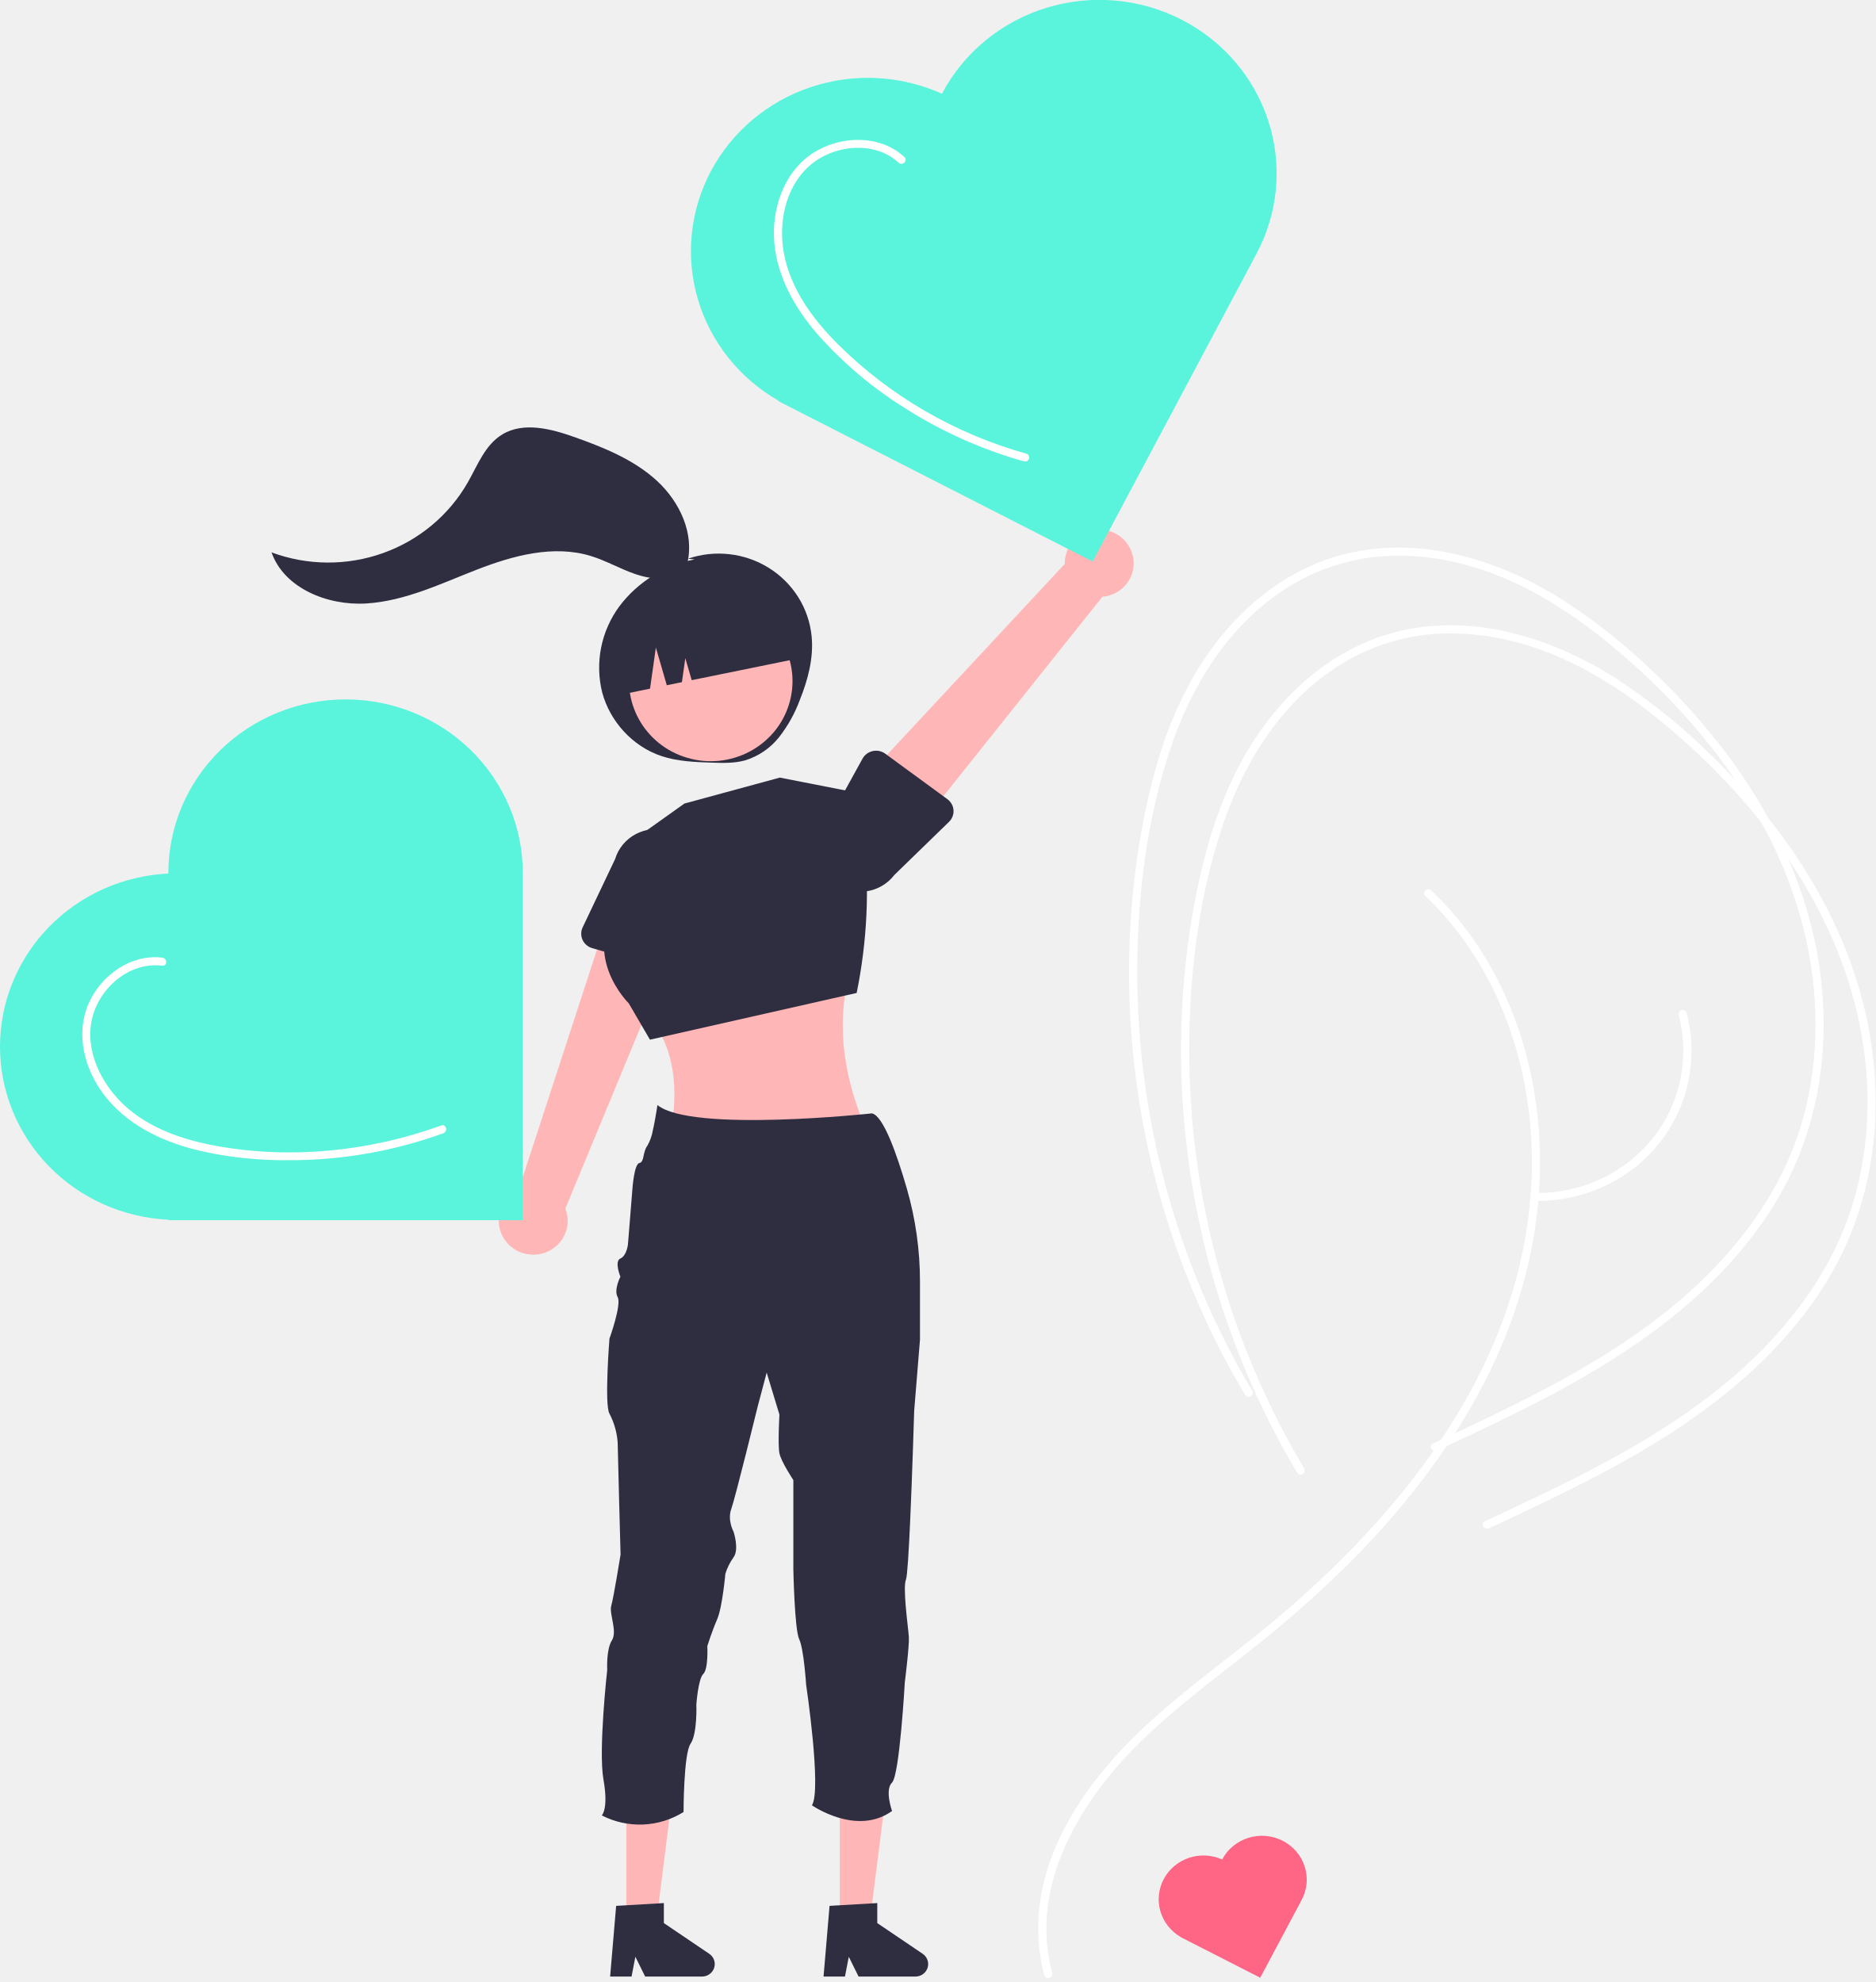
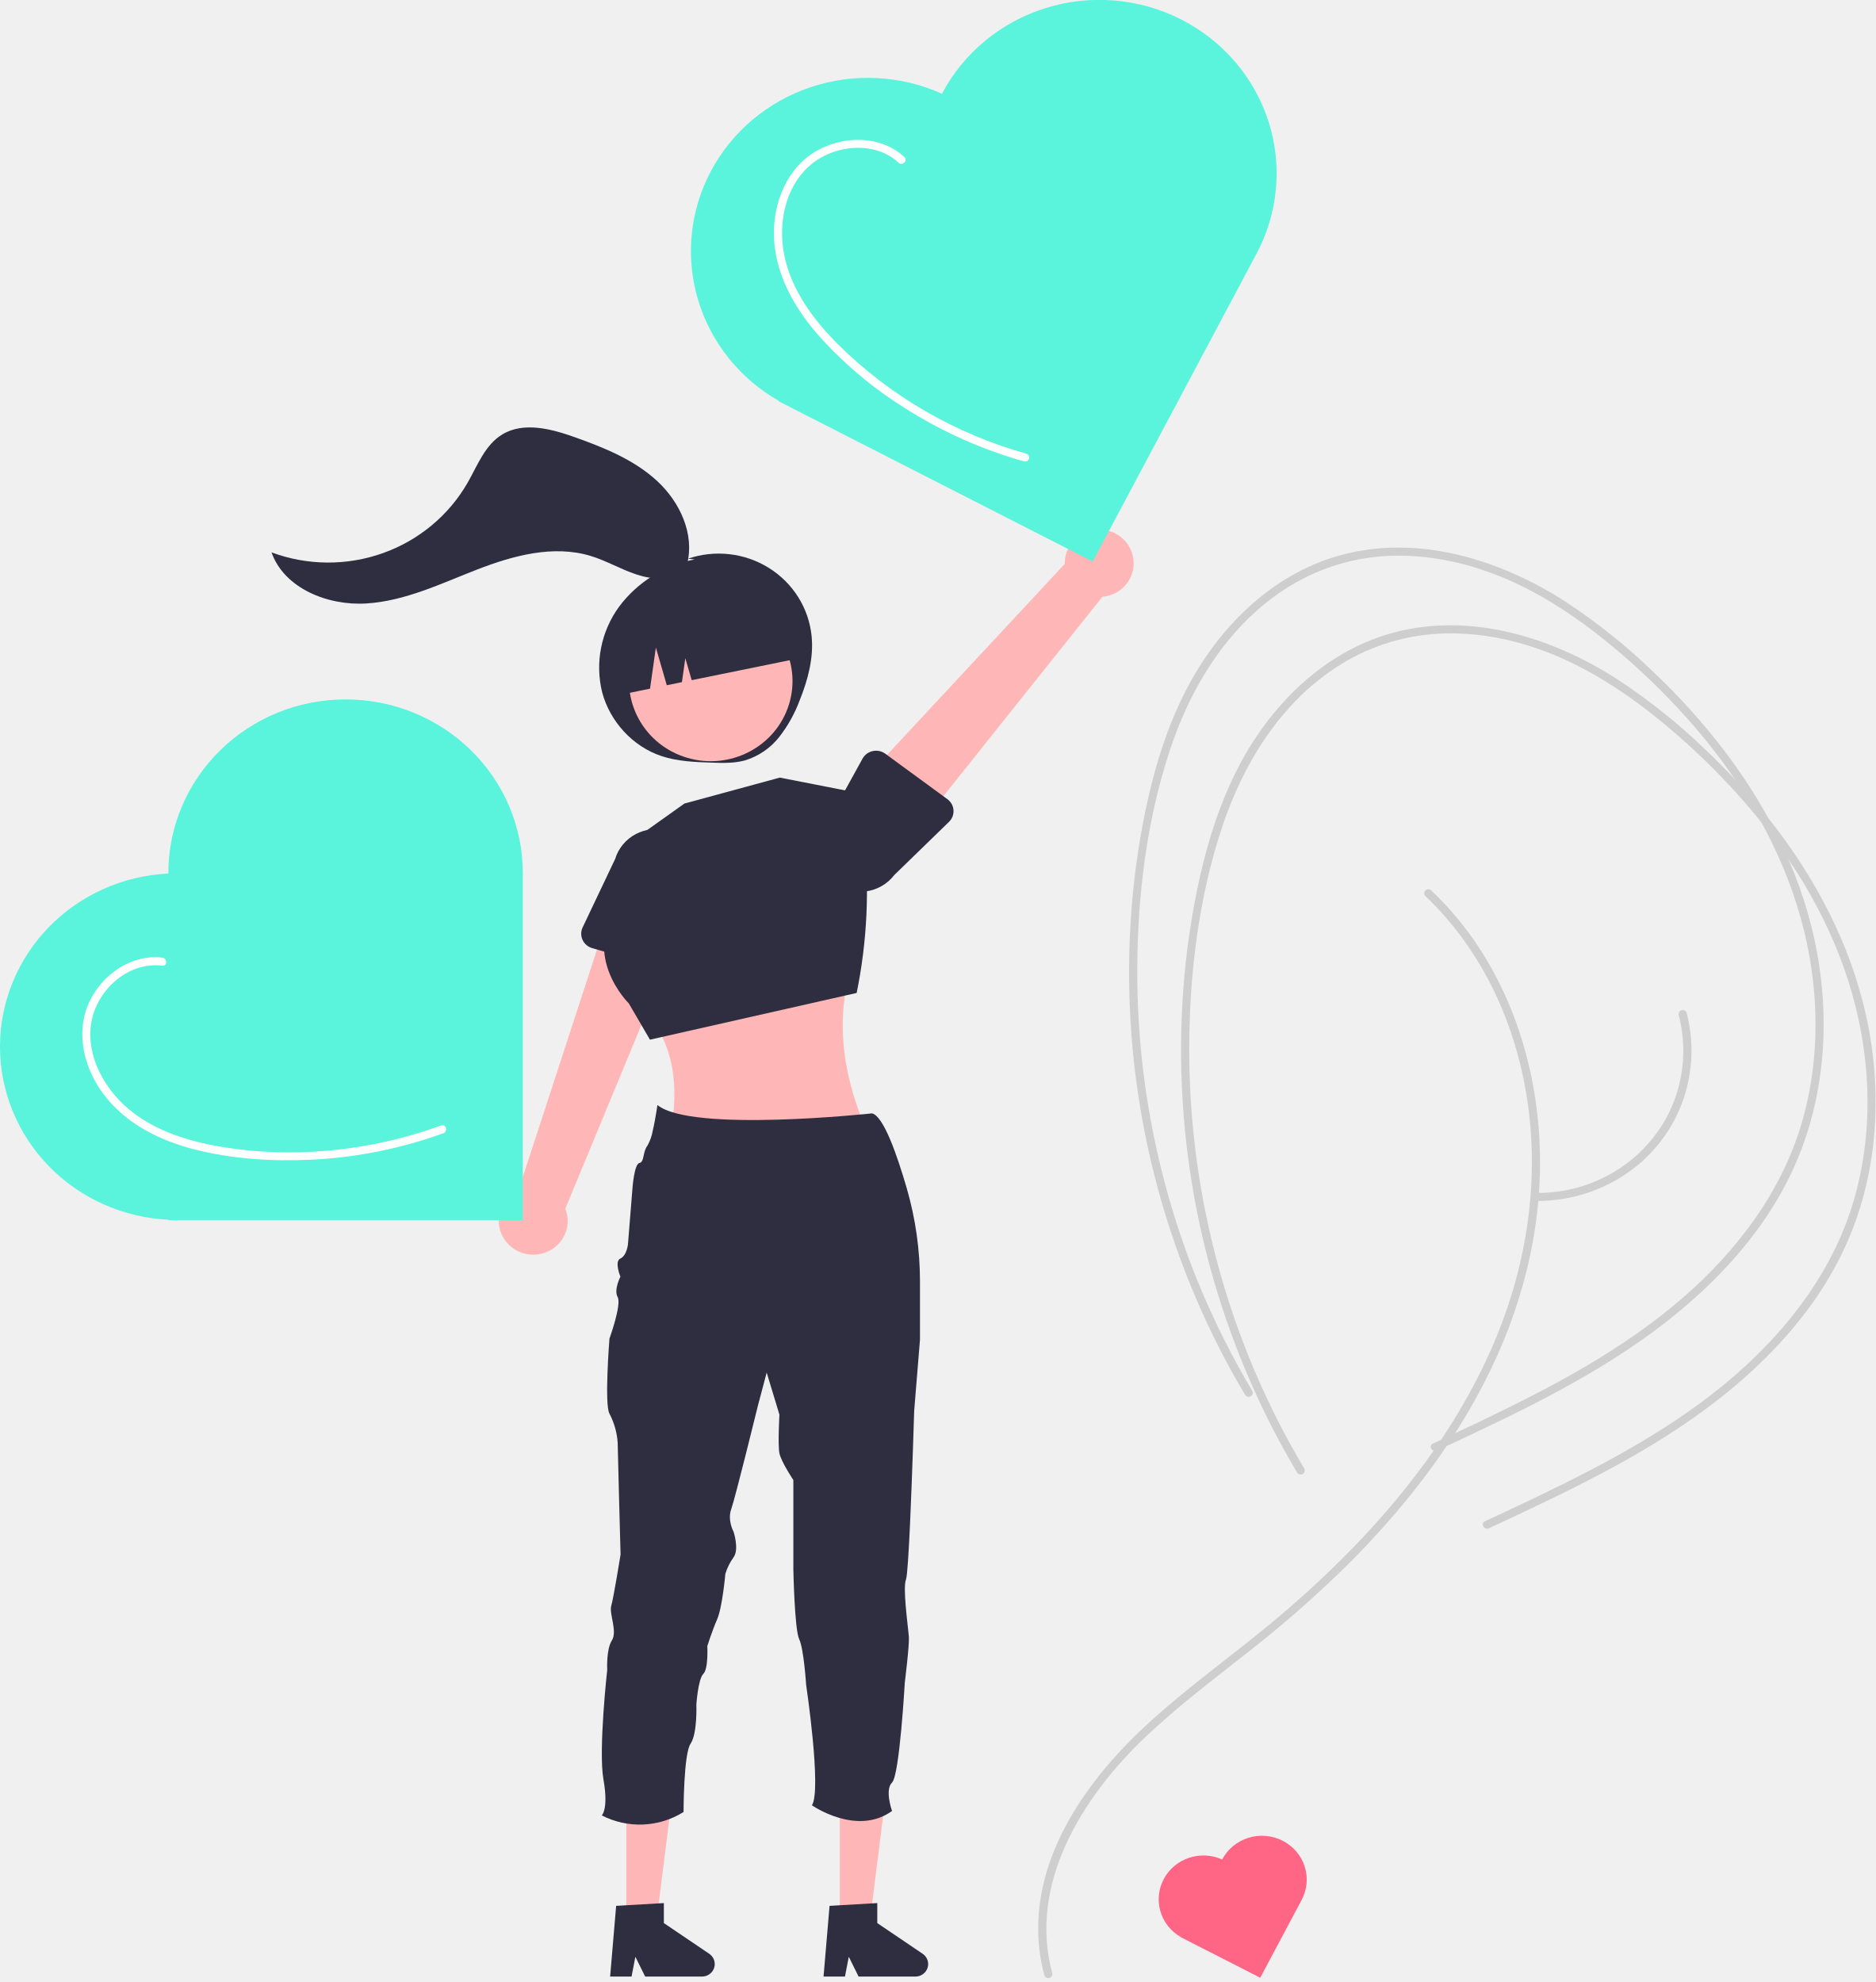
<svg xmlns="http://www.w3.org/2000/svg" width="299" height="316" viewBox="0 0 299 316" fill="none">
  <line x1="70" y1="181.006" x2="70" y2="135" stroke="#F4F4F4" stroke-width="2" />
  <g clip-path="url(#clip0_36_366)">
    <path d="M129.38 101.386C129.156 99.193 128.427 97.078 127.248 95.201C126.069 93.324 124.47 91.733 122.573 90.548C120.675 89.363 118.528 88.615 116.292 88.36C114.057 88.105 111.792 88.35 109.667 89.076L110.746 89.184C105.907 90.132 101.606 92.822 98.694 96.723C97.271 98.674 96.294 100.901 95.827 103.253C95.36 105.606 95.415 108.03 95.989 110.36C97.212 114.987 100.821 119.002 105.442 120.542C108.011 121.398 110.769 121.503 113.482 121.593C115.243 121.652 117.036 121.704 118.734 121.242C120.918 120.58 122.837 119.269 124.227 117.492C125.604 115.721 126.7 113.757 127.477 111.665C128.793 108.394 129.738 104.885 129.38 101.386Z" fill="#2F2E41" />
-     <path d="M167.745 314.585C163.909 300.455 172.428 286.683 182.383 277.149C187.689 272.068 193.597 267.651 199.359 263.088C204.887 258.758 210.152 254.115 215.127 249.182C224.732 239.555 233.11 228.552 238.659 216.184C243.935 204.423 246.43 191.612 245.194 178.779C244.022 166.608 239.568 154.636 231.373 145.299C230.352 144.135 229.278 143.02 228.151 141.953C227.546 141.378 226.62 142.283 227.225 142.859C236.376 151.56 241.702 163.352 243.505 175.62C245.364 188.271 243.448 201.169 238.618 212.996C233.471 225.596 225.288 236.839 215.798 246.651C211.019 251.56 205.935 256.176 200.575 260.473C194.85 265.09 188.902 269.453 183.452 274.388C173.406 283.483 164.377 295.993 165.617 310.075C165.762 311.714 166.052 313.336 166.484 314.925C166.534 315.084 166.646 315.217 166.795 315.297C166.944 315.376 167.119 315.396 167.283 315.352C167.446 315.308 167.586 315.203 167.672 315.06C167.759 314.917 167.785 314.746 167.745 314.585V314.585Z" fill="white" />
-     <path d="M207.92 234.145C201.875 223.995 197.251 213.095 194.174 201.738C191.087 190.383 189.543 178.68 189.582 166.93C189.626 155.181 191.083 143.137 194.802 131.933C198.332 121.299 204.657 111.158 214.699 105.355C219.82 102.414 225.666 100.902 231.602 100.984C237.872 101.042 244.055 102.658 249.705 105.275C255.238 107.838 260.297 111.292 264.971 115.143C269.427 118.808 273.586 122.807 277.408 127.103C284.983 135.633 291.171 145.51 294.628 156.339C298.23 167.625 298.861 179.969 295.518 191.392C292.307 202.363 285.273 211.713 276.638 219.225C267.305 227.342 256.25 233.242 245.103 238.596C242.313 239.936 239.508 241.245 236.703 242.554C235.943 242.909 236.606 244.014 237.363 243.661C249.117 238.175 260.988 232.641 271.466 224.981C280.712 218.223 288.953 209.739 293.855 199.405C299.04 188.476 300.102 176.05 297.953 164.259C295.853 152.736 290.585 141.951 283.533 132.558C280.03 127.911 276.135 123.559 271.892 119.546C267.538 115.336 262.784 111.542 257.694 108.215C247.262 101.537 234.215 97.504 221.852 100.944C210.86 104.002 202.401 112.627 197.367 122.401C194.55 127.871 192.651 133.754 191.3 139.724C189.982 145.607 189.096 151.575 188.648 157.583C186.851 181.553 191.649 205.557 202.541 227.095C203.868 229.707 205.284 232.273 206.79 234.792C206.881 234.932 207.024 235.033 207.189 235.072C207.354 235.112 207.528 235.087 207.674 235.003C207.821 234.919 207.929 234.783 207.974 234.622C208.02 234.462 208.001 234.291 207.92 234.145V234.145Z" fill="white" />
-     <path d="M199.633 221.758C193.588 211.608 188.964 200.708 185.887 189.351C182.8 177.996 181.256 166.293 181.295 154.543C181.339 142.794 182.796 130.75 186.515 119.546C190.045 108.912 196.37 98.771 206.411 92.968C211.532 90.027 217.378 88.515 223.315 88.597C229.585 88.655 235.768 90.271 241.418 92.888C246.951 95.451 252.01 98.906 256.684 102.756C261.14 106.421 265.298 110.42 269.121 114.716C276.696 123.246 282.884 133.123 286.341 143.952C289.943 155.238 290.574 167.582 287.231 179.005C284.02 189.976 276.986 199.327 268.35 206.838C259.018 214.955 247.963 220.855 236.816 226.209C234.026 227.549 231.221 228.858 228.415 230.167C227.656 230.522 228.319 231.627 229.076 231.274C240.83 225.788 252.701 220.254 263.179 212.594C272.424 205.836 280.665 197.352 285.568 187.018C290.753 176.089 291.815 163.663 289.666 151.872C287.566 140.349 282.298 129.564 275.246 120.171C271.742 115.524 267.848 111.172 263.605 107.16C259.25 102.949 254.496 99.155 249.407 95.828C238.975 89.15 225.928 85.118 213.564 88.557C202.573 91.615 194.113 100.24 189.08 110.014C186.262 115.484 184.364 121.367 183.013 127.337C181.695 133.221 180.809 139.189 180.361 145.196C178.564 169.166 183.362 193.17 194.254 214.708C195.581 217.32 196.997 219.886 198.503 222.405C198.594 222.545 198.737 222.646 198.902 222.685C199.067 222.725 199.241 222.7 199.387 222.616C199.534 222.532 199.641 222.396 199.687 222.236C199.733 222.076 199.714 221.904 199.633 221.758V221.758Z" fill="white" />
+     <path d="M167.745 314.585C163.909 300.455 172.428 286.683 182.383 277.149C187.689 272.068 193.597 267.651 199.359 263.088C204.887 258.758 210.152 254.115 215.127 249.182C224.732 239.555 233.11 228.552 238.659 216.184C243.935 204.423 246.43 191.612 245.194 178.779C244.022 166.608 239.568 154.636 231.373 145.299C230.352 144.135 229.278 143.02 228.151 141.953C227.546 141.378 226.62 142.283 227.225 142.859C236.376 151.56 241.702 163.352 243.505 175.62C245.364 188.271 243.448 201.169 238.618 212.996C233.471 225.596 225.288 236.839 215.798 246.651C211.019 251.56 205.935 256.176 200.575 260.473C194.85 265.09 188.902 269.453 183.452 274.388C173.406 283.483 164.377 295.993 165.617 310.075C165.762 311.714 166.052 313.336 166.484 314.925C166.534 315.084 166.646 315.217 166.795 315.297C166.944 315.376 167.119 315.396 167.283 315.352C167.446 315.308 167.586 315.203 167.672 315.06C167.759 314.917 167.785 314.746 167.745 314.585V314.585Z" fill="#CECECE" />
+     <path d="M207.92 234.145C201.875 223.995 197.251 213.095 194.174 201.738C191.087 190.383 189.543 178.68 189.582 166.93C189.626 155.181 191.083 143.137 194.802 131.933C198.332 121.299 204.657 111.158 214.699 105.355C219.82 102.414 225.666 100.902 231.602 100.984C237.872 101.042 244.055 102.658 249.705 105.275C255.238 107.838 260.297 111.292 264.971 115.143C269.427 118.808 273.586 122.807 277.408 127.103C284.983 135.633 291.171 145.51 294.628 156.339C298.23 167.625 298.861 179.969 295.518 191.392C292.307 202.363 285.273 211.713 276.638 219.225C267.305 227.342 256.25 233.242 245.103 238.596C242.313 239.936 239.508 241.245 236.703 242.554C235.943 242.909 236.606 244.014 237.363 243.661C249.117 238.175 260.988 232.641 271.466 224.981C280.712 218.223 288.953 209.739 293.855 199.405C299.04 188.476 300.102 176.05 297.953 164.259C295.853 152.736 290.585 141.951 283.533 132.558C280.03 127.911 276.135 123.559 271.892 119.546C267.538 115.336 262.784 111.542 257.694 108.215C247.262 101.537 234.215 97.504 221.852 100.944C210.86 104.002 202.401 112.627 197.367 122.401C194.55 127.871 192.651 133.754 191.3 139.724C189.982 145.607 189.096 151.575 188.648 157.583C186.851 181.553 191.649 205.557 202.541 227.095C203.868 229.707 205.284 232.273 206.79 234.792C206.881 234.932 207.024 235.033 207.189 235.072C207.354 235.112 207.528 235.087 207.674 235.003C207.821 234.919 207.929 234.783 207.974 234.622C208.02 234.462 208.001 234.291 207.92 234.145V234.145Z" fill="#CECECE" />
+     <path d="M199.633 221.758C193.588 211.608 188.964 200.708 185.887 189.351C182.8 177.996 181.256 166.293 181.295 154.543C181.339 142.794 182.796 130.75 186.515 119.546C190.045 108.912 196.37 98.771 206.411 92.968C211.532 90.027 217.378 88.515 223.315 88.597C229.585 88.655 235.768 90.271 241.418 92.888C246.951 95.451 252.01 98.906 256.684 102.756C261.14 106.421 265.298 110.42 269.121 114.716C276.696 123.246 282.884 133.123 286.341 143.952C289.943 155.238 290.574 167.582 287.231 179.005C284.02 189.976 276.986 199.327 268.35 206.838C259.018 214.955 247.963 220.855 236.816 226.209C234.026 227.549 231.221 228.858 228.415 230.167C227.656 230.522 228.319 231.627 229.076 231.274C240.83 225.788 252.701 220.254 263.179 212.594C272.424 205.836 280.665 197.352 285.568 187.018C290.753 176.089 291.815 163.663 289.666 151.872C287.566 140.349 282.298 129.564 275.246 120.171C271.742 115.524 267.848 111.172 263.605 107.16C259.25 102.949 254.496 99.155 249.407 95.828C238.975 89.15 225.928 85.118 213.564 88.557C202.573 91.615 194.113 100.24 189.08 110.014C186.262 115.484 184.364 121.367 183.013 127.337C181.695 133.221 180.809 139.189 180.361 145.196C178.564 169.166 183.362 193.17 194.254 214.708C195.581 217.32 196.997 219.886 198.503 222.405C198.594 222.545 198.737 222.646 198.902 222.685C199.067 222.725 199.241 222.7 199.387 222.616C199.534 222.532 199.641 222.396 199.687 222.236C199.733 222.076 199.714 221.904 199.633 221.758V221.758Z" fill="#CECECE" />
    <path d="M80.514 197.744C80.053 197.107 79.74 196.378 79.597 195.609C79.454 194.84 79.485 194.05 79.688 193.294C79.891 192.539 80.26 191.836 80.77 191.235C81.281 190.634 81.919 190.15 82.641 189.817L97.766 143.441L108.299 148.799L90.12 192.701C90.611 193.925 90.626 195.284 90.162 196.519C89.699 197.753 88.789 198.779 87.605 199.4C86.421 200.022 85.045 200.197 83.738 199.892C82.431 199.586 81.284 198.822 80.514 197.744H80.514Z" fill="#FFB6B6" />
    <path d="M92.871 149.854C92.726 149.54 92.652 149.199 92.654 148.855C92.656 148.51 92.734 148.17 92.882 147.858L98.063 136.951C98.574 135.262 99.748 133.84 101.328 132.997C102.908 132.154 104.765 131.959 106.491 132.455C108.218 132.95 109.673 134.096 110.539 135.641C111.404 137.186 111.609 139.003 111.108 140.696L109.376 152.644C109.327 152.985 109.203 153.311 109.013 153.601C108.823 153.891 108.571 154.137 108.275 154.324C107.98 154.51 107.646 154.631 107.298 154.68C106.95 154.728 106.595 154.703 106.258 154.605L94.406 151.166C94.069 151.069 93.757 150.901 93.492 150.674C93.227 150.448 93.015 150.168 92.871 149.854V149.854Z" fill="#2F2E41" />
    <path d="M136.565 151.694C132.966 160.925 133.885 170.606 138.319 180.638H106.915C108.177 173.5 107.665 166.867 102.989 161.417L136.565 151.694Z" fill="#FFB6B6" />
    <path d="M99.811 134.732L109.105 128.113L124.314 123.976L136.988 126.458L137.733 133.316C138.639 141.659 138.245 150.087 136.565 158.314V158.314L103.613 165.761L100.234 159.969C100.234 159.969 92.629 152.522 98.544 144.248L99.811 134.732Z" fill="#2F2E41" />
    <path d="M180.535 88.432C180.743 89.187 180.779 89.977 180.641 90.746C180.503 91.516 180.194 92.247 179.737 92.887C179.279 93.527 178.684 94.061 177.992 94.452C177.301 94.842 176.531 95.079 175.736 95.147L145.141 133.519L137.156 124.919L169.74 89.904C169.713 88.589 170.18 87.31 171.051 86.309C171.923 85.308 173.14 84.654 174.47 84.473C175.801 84.291 177.153 84.594 178.271 85.324C179.389 86.054 180.195 87.16 180.535 88.432V88.432Z" fill="#FFB6B6" />
    <path d="M152.001 129.164C152.026 129.508 151.975 129.853 151.851 130.175C151.728 130.497 151.534 130.79 151.285 131.032L142.566 139.506C141.489 140.918 139.885 141.854 138.104 142.108C136.324 142.363 134.513 141.916 133.068 140.865C131.624 139.815 130.664 138.246 130.399 136.503C130.134 134.76 130.585 132.985 131.654 131.568L137.505 120.947C137.672 120.644 137.904 120.38 138.185 120.172C138.466 119.965 138.789 119.819 139.132 119.745C139.475 119.671 139.831 119.67 140.175 119.742C140.519 119.815 140.843 119.959 141.124 120.165L151.025 127.412C151.307 127.618 151.54 127.881 151.709 128.184C151.877 128.486 151.977 128.821 152.001 129.164V129.164Z" fill="#2F2E41" />
    <path d="M99.852 306.185H104.665L106.954 288.008H99.852L99.852 306.185Z" fill="#FFB6B6" />
    <path d="M98.223 303.861L105.83 303.416V306.608L113.063 311.5C113.42 311.741 113.689 312.088 113.831 312.49C113.972 312.892 113.979 313.328 113.85 313.734C113.72 314.139 113.462 314.494 113.112 314.746C112.763 314.998 112.34 315.134 111.906 315.134H102.849L101.288 311.977L100.678 315.134H97.263L98.223 303.861Z" fill="#2F2E41" />
    <path d="M133.874 306.185H138.686L140.975 288.008H133.873L133.874 306.185Z" fill="#FFB6B6" />
    <path d="M132.244 303.861L139.851 303.416V306.608L147.084 311.5C147.441 311.741 147.71 312.088 147.852 312.49C147.993 312.892 148 313.328 147.871 313.734C147.741 314.139 147.483 314.494 147.133 314.746C146.784 314.998 146.361 315.134 145.927 315.134H136.87L135.309 311.977L134.699 315.134H131.285L132.244 303.861Z" fill="#2F2E41" />
    <path d="M146.658 204.34V213.609L145.734 224.932C145.734 224.932 145.441 234.82 145.088 242.62C144.874 247.361 144.634 251.329 144.425 251.841C144.168 252.469 144.229 254.182 144.377 255.98C144.552 258.06 144.84 260.256 144.887 260.991C144.979 262.362 144.237 268.252 144.237 268.252C144.237 268.252 143.409 283.022 142.205 284.201C141.001 285.38 142.205 288.733 142.205 288.733C136.561 292.808 129.434 287.827 129.434 287.827C131.009 285.371 128.509 268.606 128.509 268.606C128.509 268.606 128.143 262.883 127.402 261.345C126.66 259.807 126.472 250.201 126.472 250.201V235.973C126.472 235.973 124.527 233.06 124.252 231.702C123.978 230.344 124.252 225.543 124.252 225.543L122.22 218.837L120.828 224.09C120.828 224.09 117.226 238.771 116.576 240.582C115.926 242.393 116.942 244.209 116.942 244.209C116.942 244.209 117.871 247.002 116.942 248.283C116.365 249.086 115.923 249.974 115.634 250.915C115.634 250.915 115.158 256.262 114.325 258.176C113.492 260.089 112.755 262.447 112.755 262.447C112.755 262.447 112.951 266.061 112.118 266.877C111.285 267.692 111.01 271.771 111.01 271.771C111.01 271.771 111.193 276.389 110.081 278.02C108.969 279.652 108.969 288.895 108.969 288.895C107.04 290.107 104.817 290.796 102.527 290.892C100.238 290.987 97.963 290.485 95.936 289.438C95.936 289.438 97.035 288.43 96.202 283.731C95.369 279.033 96.8 266.24 96.8 266.24C96.8 266.24 96.617 262.994 97.541 261.542C98.466 260.089 97.075 257.283 97.445 256.015C97.816 254.746 98.928 247.856 98.928 247.856C98.928 247.856 98.466 230.912 98.466 230.006C98.357 228.394 97.911 226.822 97.157 225.385C96.325 223.937 97.157 213.425 97.157 213.425C97.157 213.425 99.12 207.992 98.466 206.813C97.812 205.634 98.902 203.55 98.902 203.55C98.902 203.55 97.886 201.102 98.902 200.649C99.918 200.197 100.106 198.386 100.106 198.386L100.813 189.595C100.813 189.595 101.079 185.606 101.925 185.426C102.771 185.247 102.4 183.709 103.233 182.62C103.639 181.884 103.919 181.087 104.062 180.262C104.18 179.758 104.289 179.233 104.38 178.729C104.642 177.362 104.804 176.183 104.804 176.183C110.264 180.625 138.977 177.512 139.008 177.512C140.831 177.9 142.999 184.098 144.565 189.501C145.957 194.329 146.661 199.323 146.658 204.34Z" fill="#2F2E41" />
    <path d="M125.773 112.312C127.866 105.57 123.982 98.443 117.097 96.394C110.212 94.344 102.935 98.148 100.842 104.89C98.749 111.632 102.633 118.759 109.518 120.809C116.403 122.859 123.681 119.054 125.773 112.312Z" fill="#FFB6B6" />
    <path d="M98.581 110.825L103.626 109.797L104.555 103.24L106.297 109.253L108.708 108.761L109.25 104.937L110.266 108.444L128.184 104.793C127.815 103.056 127.1 101.408 126.081 99.942C125.061 98.476 123.757 97.221 122.242 96.248C120.727 95.276 119.032 94.605 117.252 94.275C115.473 93.944 113.644 93.96 111.871 94.321L109.274 94.85C105.693 95.58 102.555 97.673 100.549 100.669C98.544 103.665 97.836 107.318 98.581 110.825V110.825Z" fill="#2F2E41" />
    <path d="M150.195 14.885L150.162 14.947C143.582 11.979 136.088 11.603 129.233 13.897C122.377 16.192 116.686 20.98 113.338 27.272C109.989 33.563 109.241 40.875 111.247 47.692C113.253 54.509 117.86 60.31 124.114 63.891L124.081 63.953L174.187 89.527L200.301 40.459C202.02 37.237 203.074 33.714 203.402 30.093C203.73 26.472 203.326 22.823 202.213 19.354C201.1 15.886 199.3 12.667 196.916 9.88C194.532 7.093 191.61 4.794 188.318 3.114C185.026 1.434 181.428 0.405 177.73 0.088C174.032 -0.23 170.306 0.169 166.765 1.262C163.225 2.356 159.939 4.121 157.096 6.459C154.253 8.796 151.908 11.66 150.195 14.885V14.885Z" fill="#59F4DB" />
    <path d="M194.836 296.454L194.828 296.47C193.165 295.719 191.271 295.624 189.538 296.204C187.805 296.784 186.367 297.995 185.521 299.585C184.674 301.175 184.485 303.023 184.992 304.746C185.499 306.469 186.664 307.935 188.244 308.84L188.236 308.856L200.9 315.32L207.501 302.918C207.935 302.103 208.202 301.213 208.285 300.298C208.368 299.382 208.265 298.46 207.984 297.583C207.703 296.707 207.248 295.893 206.645 295.189C206.043 294.484 205.304 293.903 204.472 293.478C203.64 293.054 202.731 292.794 201.796 292.713C200.861 292.633 199.919 292.734 199.024 293.01C198.13 293.287 197.299 293.733 196.58 294.324C195.862 294.915 195.269 295.639 194.836 296.454V296.454Z" fill="#FF6584" />
    <path d="M26.839 139.203V139.273C19.603 139.618 12.78 142.677 7.783 147.814C2.787 152.952 5.76711e-05 159.774 6.10352e-05 166.869C6.43992e-05 173.964 2.787 180.786 7.783 185.924C12.78 191.061 19.603 194.119 26.839 194.465V194.535L83.342 194.535L83.342 139.203C83.345 135.567 82.617 131.967 81.199 128.607C79.781 125.247 77.701 122.194 75.077 119.622C72.453 117.05 69.337 115.01 65.908 113.618C62.479 112.226 58.803 111.51 55.09 111.51C51.378 111.51 47.702 112.226 44.273 113.618C40.843 115.01 37.728 117.05 35.104 119.622C32.48 122.194 30.4 125.247 28.982 128.607C27.563 131.967 26.835 135.567 26.839 139.203V139.203Z" fill="#59F4DB" />
-     <path d="M245.213 191.476C250.984 191.441 256.564 189.446 261.002 185.832C265.519 182.112 268.492 176.903 269.361 171.186C269.871 167.954 269.707 164.654 268.878 161.486C268.827 161.328 268.715 161.195 268.566 161.115C268.417 161.036 268.243 161.016 268.079 161.06C267.915 161.104 267.776 161.209 267.689 161.352C267.603 161.495 267.577 161.665 267.616 161.827C269.015 167.206 268.384 172.899 265.839 177.859C263.884 181.567 260.927 184.679 257.29 186.854C253.652 189.03 249.475 190.185 245.213 190.195C245.044 190.2 244.883 190.27 244.765 190.39C244.647 190.51 244.581 190.669 244.581 190.835C244.581 191.002 244.647 191.161 244.765 191.281C244.883 191.4 245.044 191.47 245.213 191.476V191.476Z" fill="white" />
+     <path d="M245.213 191.476C250.984 191.441 256.564 189.446 261.002 185.832C265.519 182.112 268.492 176.903 269.361 171.186C269.871 167.954 269.707 164.654 268.878 161.486C268.827 161.328 268.715 161.195 268.566 161.115C268.417 161.036 268.243 161.016 268.079 161.06C267.915 161.104 267.776 161.209 267.689 161.352C267.603 161.495 267.577 161.665 267.616 161.827C269.015 167.206 268.384 172.899 265.839 177.859C263.884 181.567 260.927 184.679 257.29 186.854C253.652 189.03 249.475 190.185 245.213 190.195C245.044 190.2 244.883 190.27 244.765 190.39C244.647 190.51 244.581 190.669 244.581 190.835C244.581 191.002 244.647 191.161 244.765 191.281C244.883 191.4 245.044 191.47 245.213 191.476V191.476Z" fill="#CECECE" />
    <path d="M144.176 25.04C140.453 21.578 134.574 21.588 130.274 23.997C125.449 26.701 123.262 32.288 123.373 37.533C123.497 43.437 126.445 48.783 130.251 53.21C134.307 57.811 139.028 61.806 144.263 65.071C149.484 68.401 155.133 71.037 161.062 72.911C161.792 73.142 162.525 73.36 163.263 73.566C163.428 73.605 163.602 73.579 163.748 73.495C163.894 73.41 164.001 73.273 164.046 73.113C164.091 72.953 164.071 72.782 163.99 72.636C163.908 72.49 163.773 72.38 163.611 72.331C152.224 69.144 141.872 63.129 133.559 54.87C129.602 50.901 126.085 46.13 125.003 40.578C124.048 35.675 125.104 29.981 128.985 26.488C132.757 23.093 139.36 22.329 143.25 25.946C143.861 26.513 144.788 25.609 144.176 25.04V25.04Z" fill="white" />
    <path d="M25.872 152.682C20.843 152.069 16.12 155.533 14.161 159.908C11.965 164.815 13.445 170.47 16.632 174.617C20.14 179.183 25.455 181.846 31.011 183.259C36.975 184.776 43.306 185.185 49.445 184.905C56.702 184.576 63.863 183.15 70.676 180.679C71.458 180.394 71.12 179.155 70.328 179.443C58.987 183.567 46.362 184.867 34.437 182.69C29.106 181.717 23.677 179.861 19.705 176.105C16.105 172.702 13.559 167.548 14.642 162.57C15.719 157.625 20.52 153.311 25.872 153.963C26.705 154.065 26.698 152.782 25.872 152.682V152.682Z" fill="white" />
    <path d="M109.537 89.914C110.753 85.153 108.397 80.046 104.749 76.68C101.102 73.313 96.342 71.379 91.63 69.704C87.873 68.368 83.473 67.206 80.072 69.263C77.34 70.917 76.155 74.128 74.593 76.876C71.617 82.113 66.814 86.125 61.065 88.18C55.316 90.234 49.003 90.194 43.282 88.065C45.299 93.798 52.245 96.602 58.424 96.212C64.602 95.823 70.309 93.036 76.065 90.802C81.821 88.567 88.224 86.841 94.139 88.63C96.636 89.386 98.907 90.734 101.379 91.563C103.851 92.393 106.744 92.64 108.948 91.263" fill="#2F2E41" />
  </g>
  <defs>
    <clipPath id="clip0_36_366">
      <rect width="299" height="316" fill="white" />
    </clipPath>
  </defs>
</svg>
